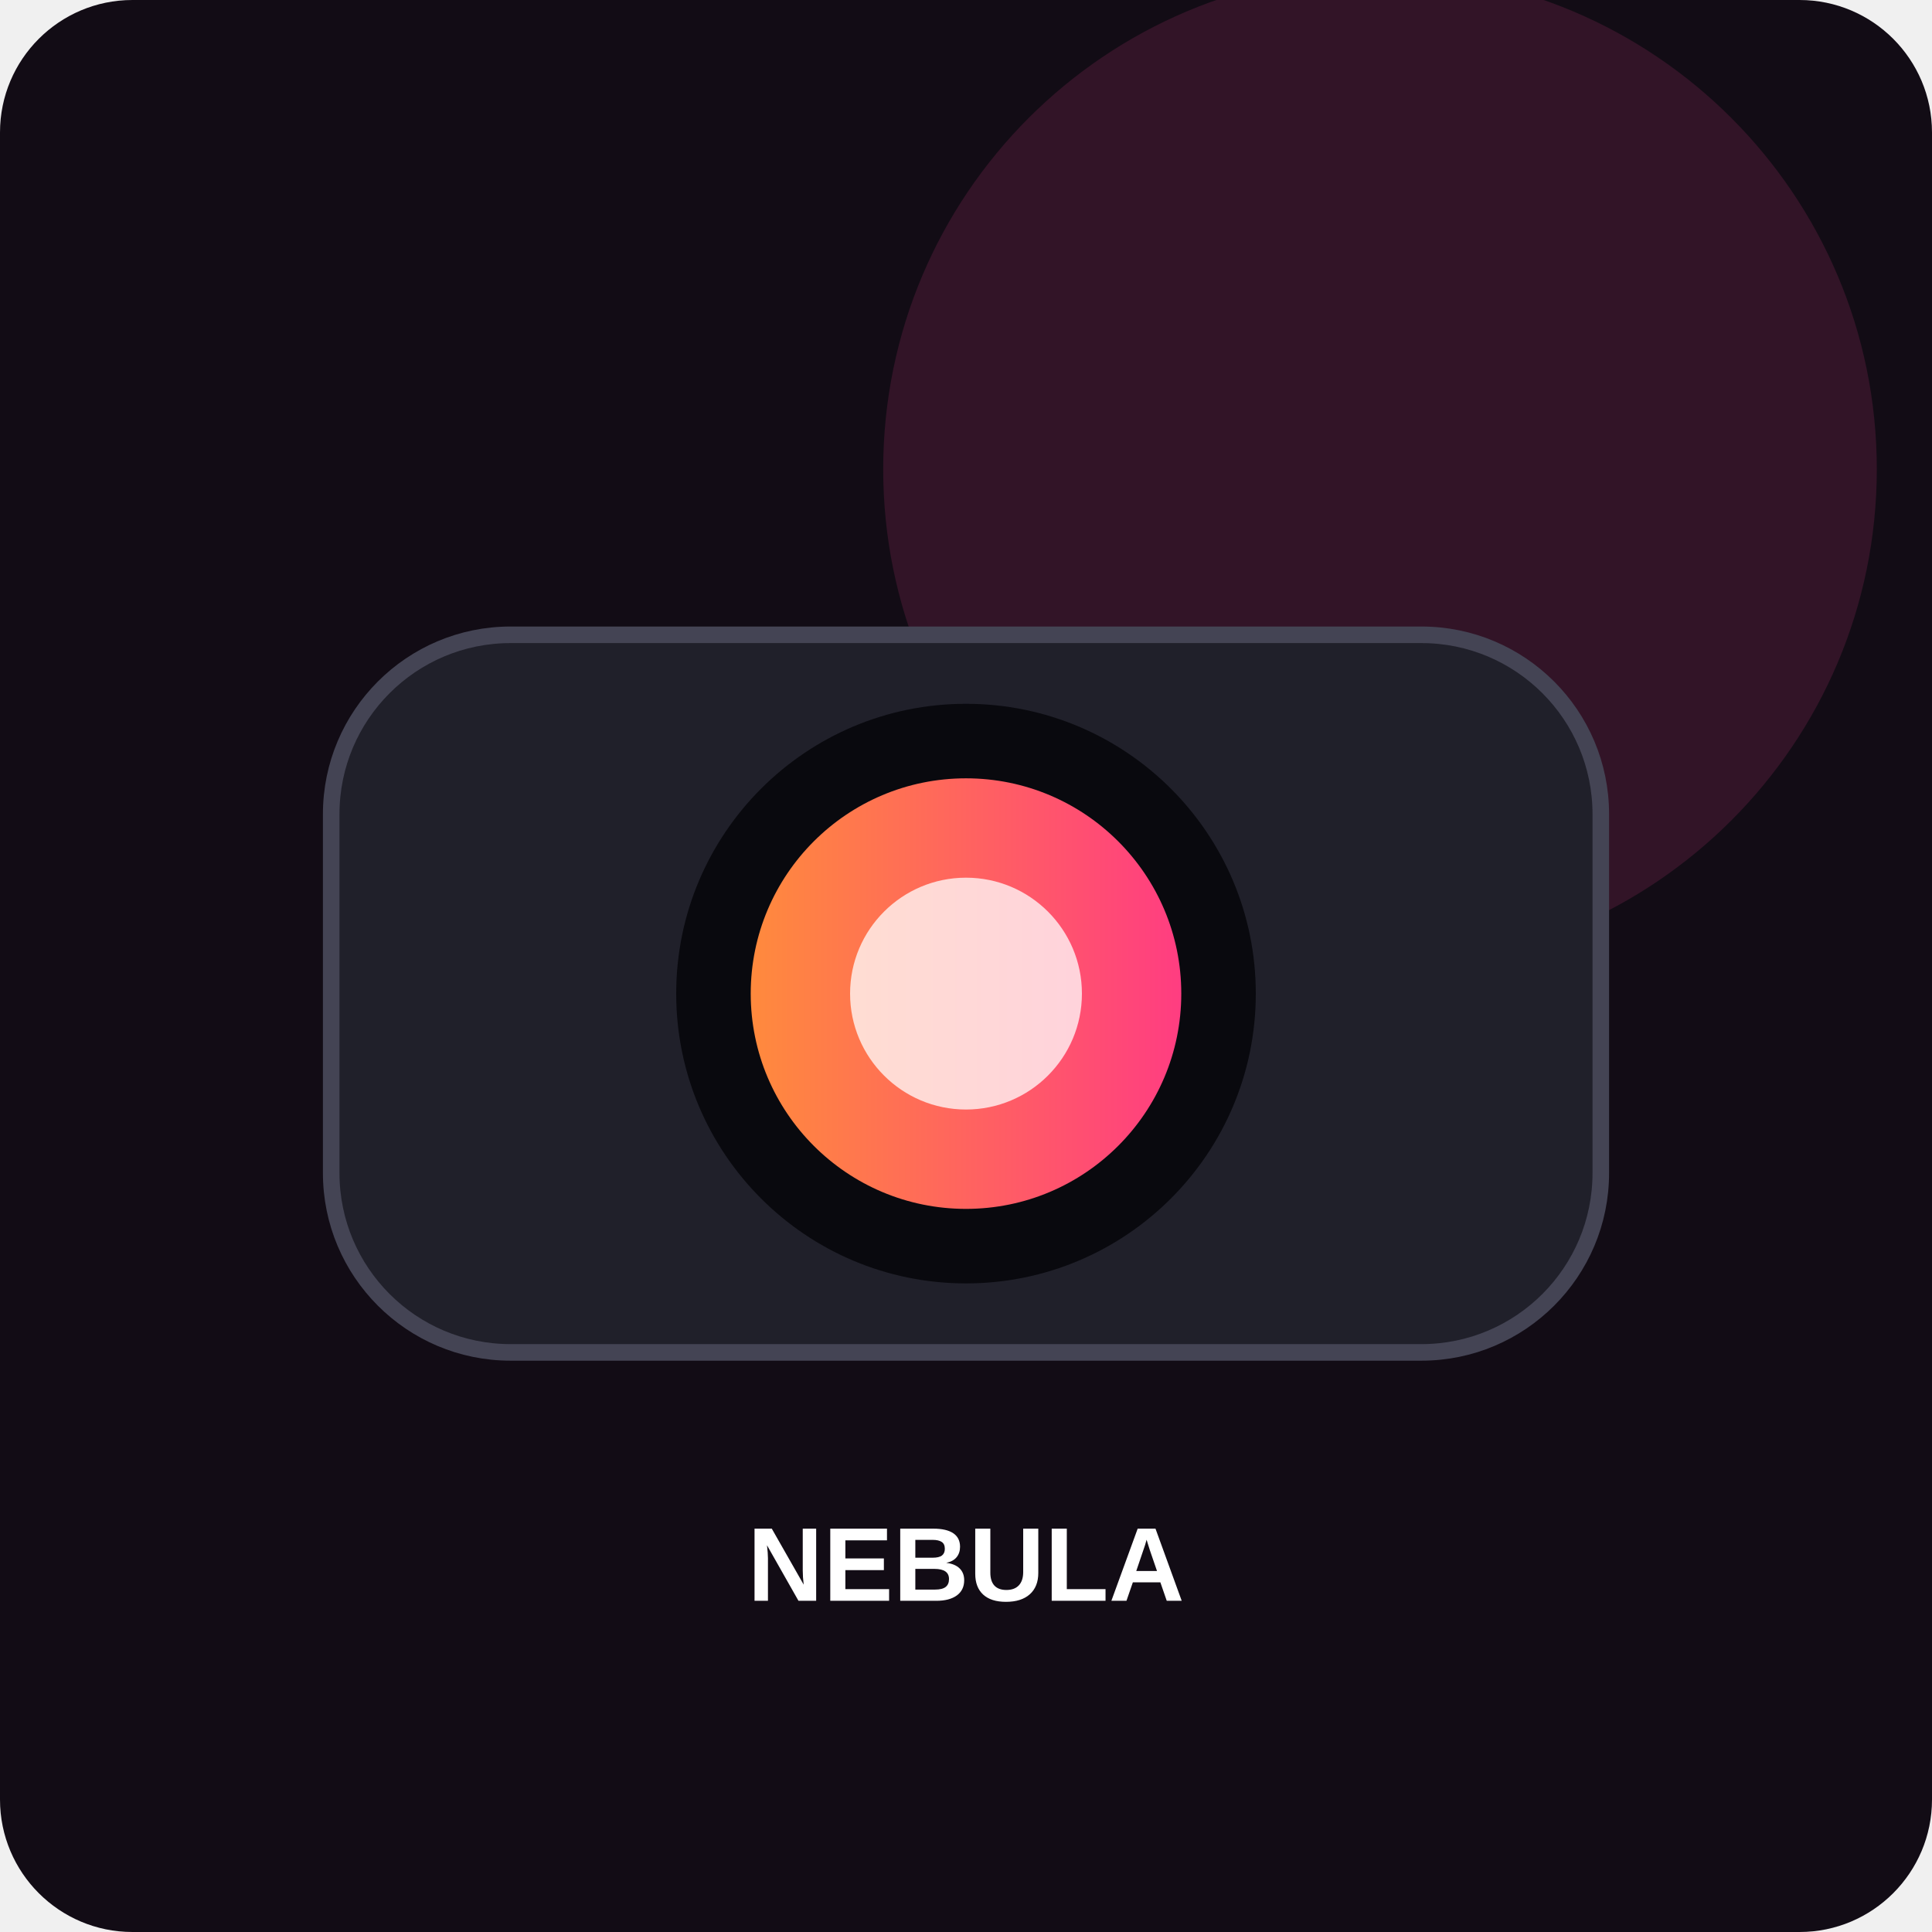
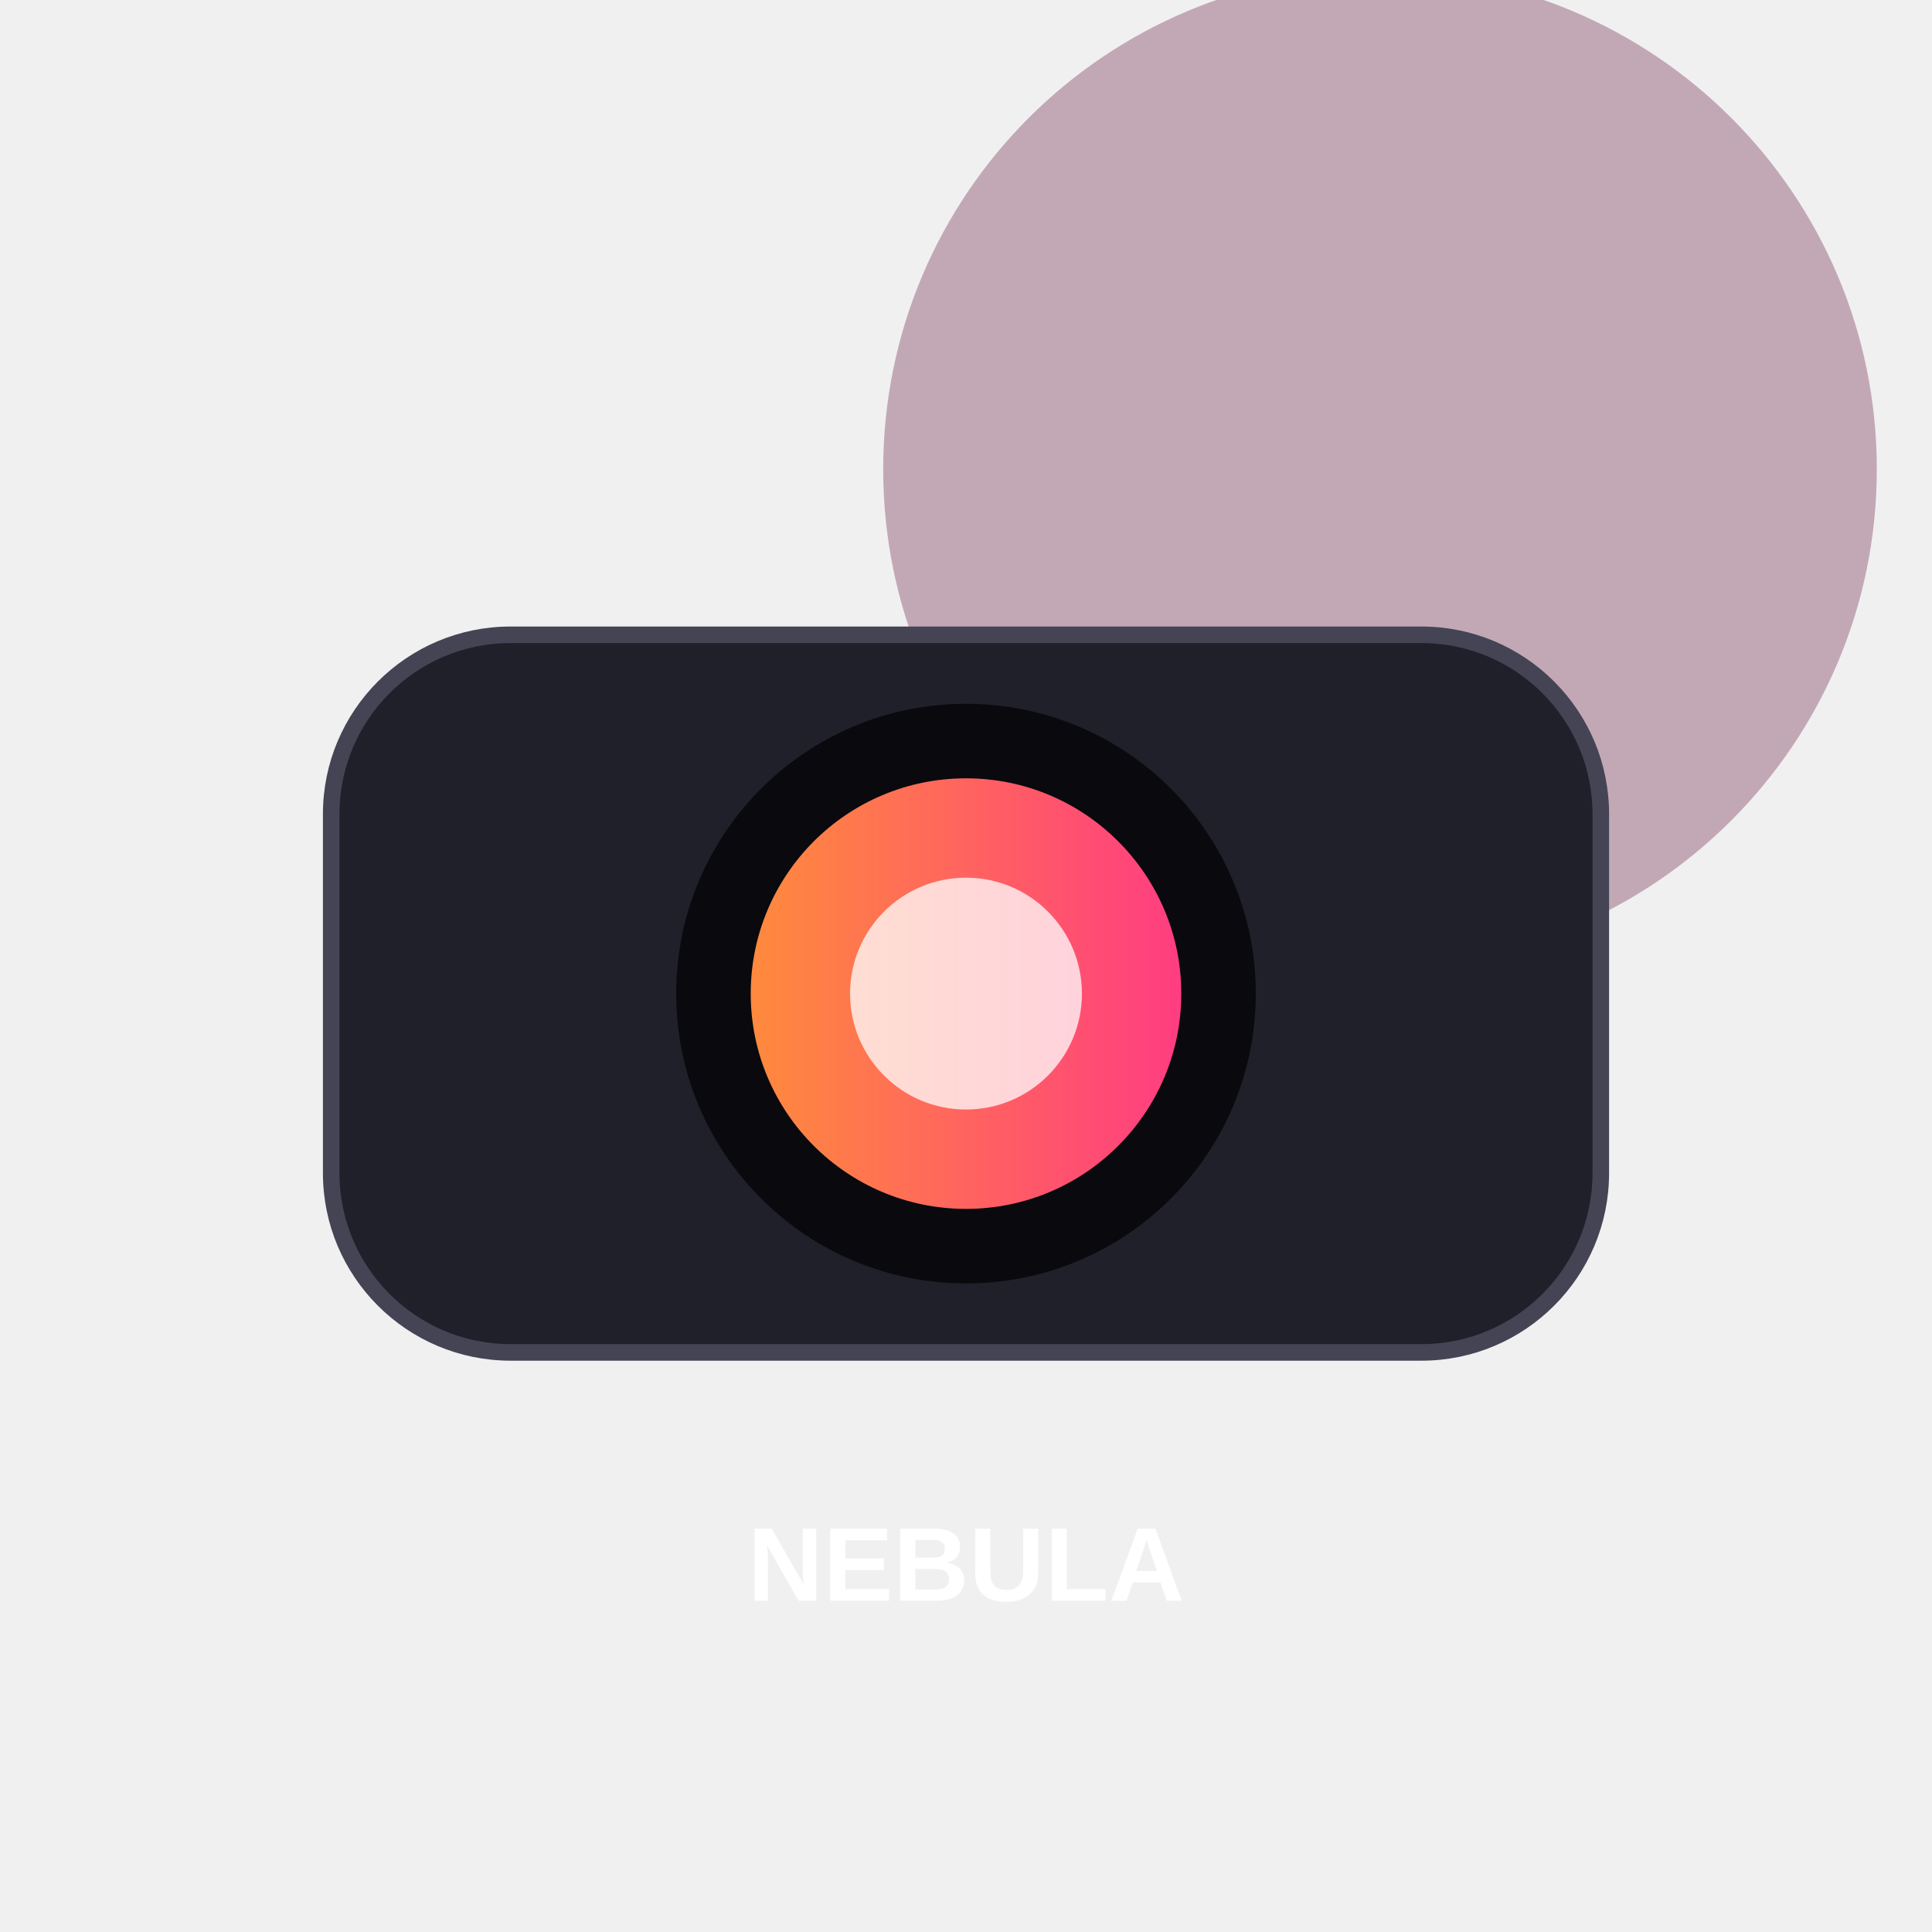
<svg xmlns="http://www.w3.org/2000/svg" viewBox="0 0 700 700">
  <defs>
    <linearGradient id="g">
      <stop stop-color="#ff8a3d" />
      <stop offset="1" stop-color="#ff3d81" />
    </linearGradient>
  </defs>
-   <rect width="700" height="700" rx="48" fill="#120c15" />
+   <rect width="700" height="700" rx="48" fill="none" />
  <circle cx="500" cy="170" r="180" fill="#6e2148" opacity=".35" />
  <rect x="120" y="230" width="460" height="260" rx="65" fill="#20202a" stroke="#444454" stroke-width="6" />
  <circle cx="350" cy="360" r="105" fill="#09090e" />
  <circle cx="350" cy="360" r="78" fill="url(#g)" />
  <circle cx="350" cy="360" r="42" fill="#fff" opacity=".75" />
  <text x="350" y="580" fill="#fff" font-size="38" text-anchor="middle" font-family="Arial" font-weight="700">NEBULA</text>
</svg>
